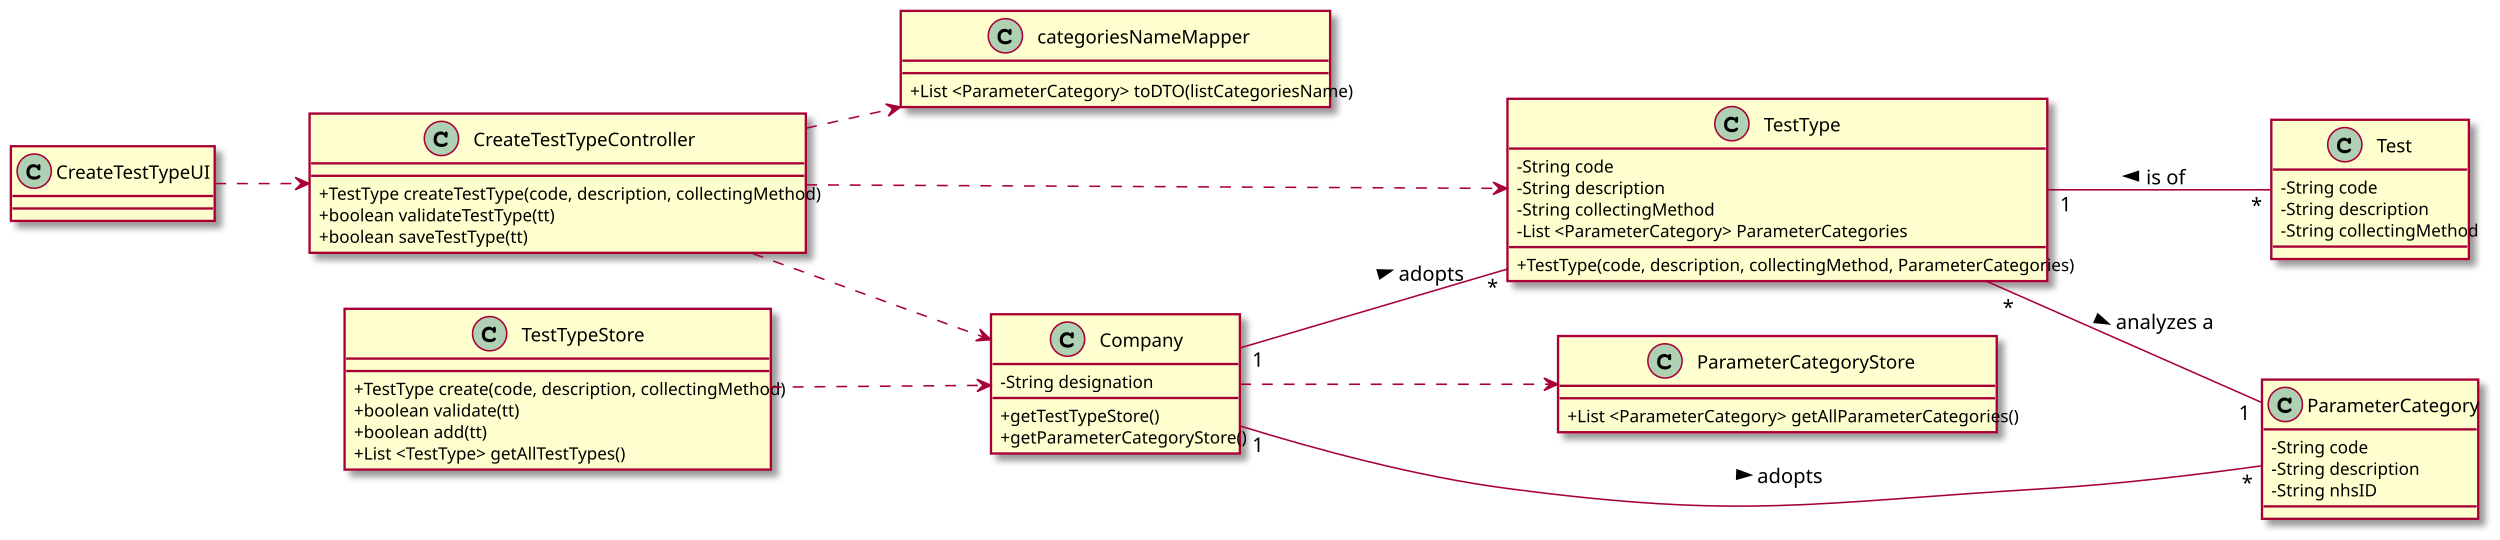
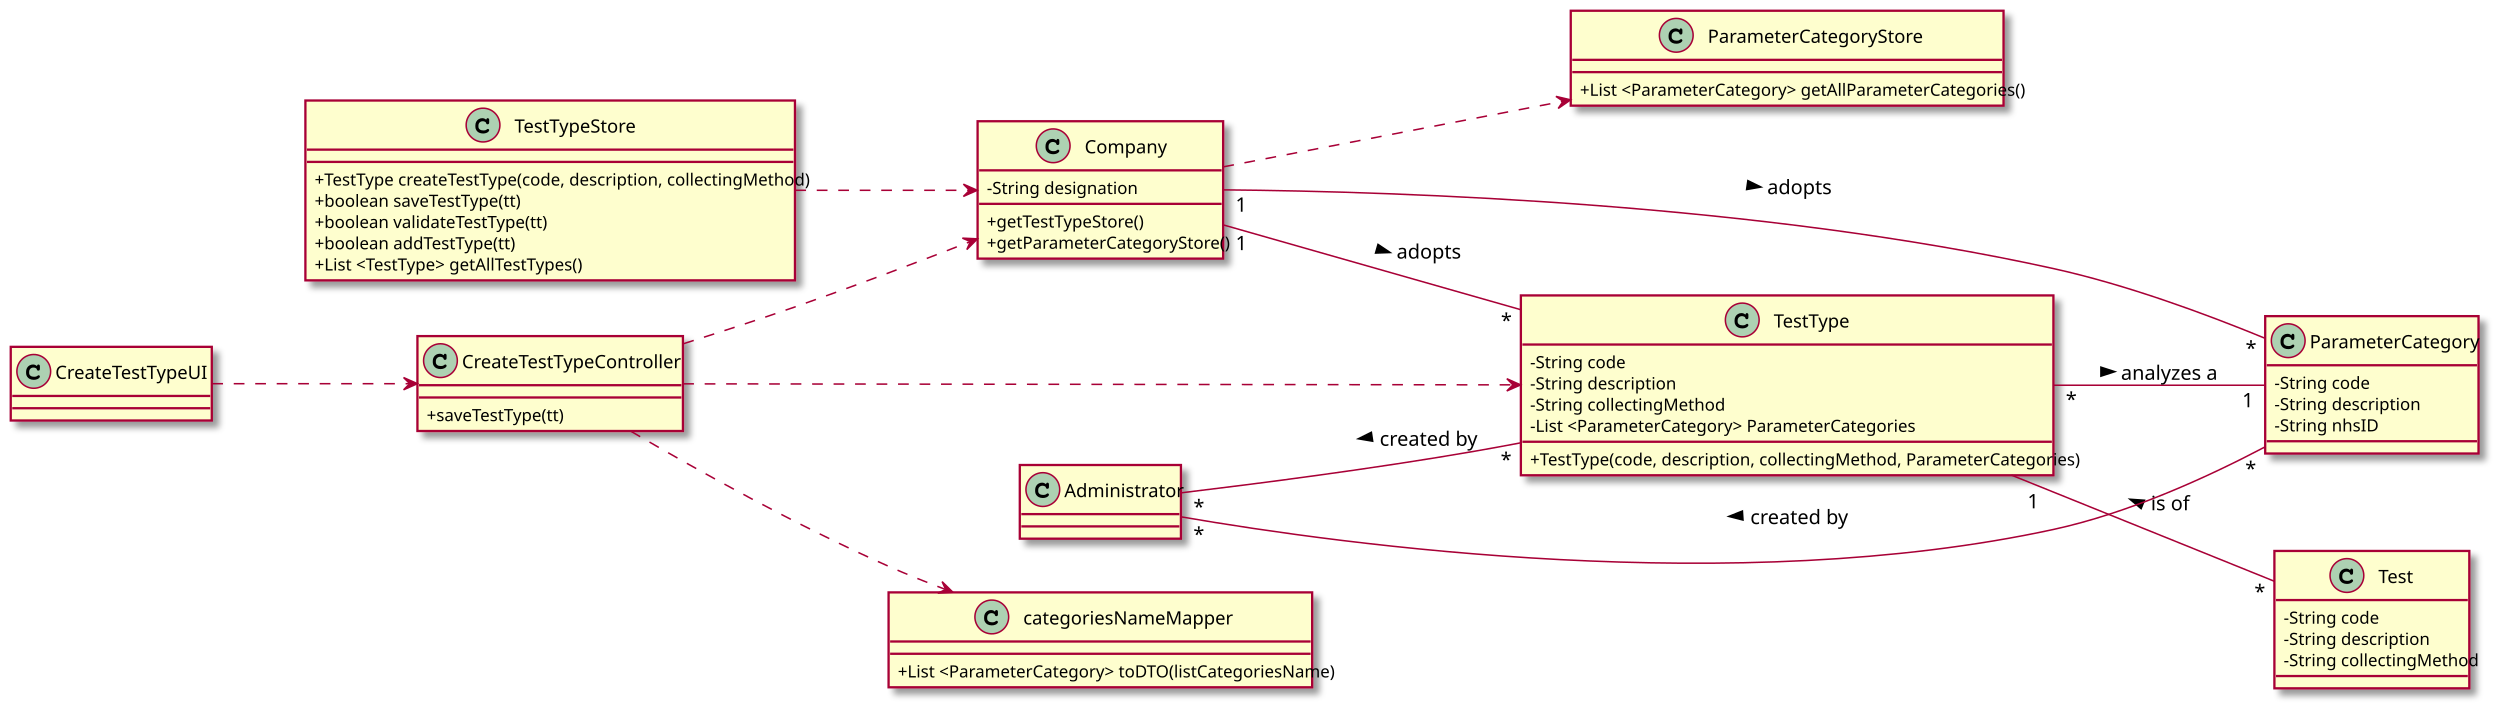
- <svg xmlns="http://www.w3.org/2000/svg" contentScriptType="application/ecmascript" contentStyleType="text/css" height="347px" preserveAspectRatio="none" style="width:1607px;height:347px;" version="1.1" viewBox="0 0 1607 347" width="1607px" zoomAndPan="magnify">
+ <svg xmlns="http://www.w3.org/2000/svg" contentScriptType="application/ecmascript" contentStyleType="text/css" height="462px" preserveAspectRatio="none" style="width:1629px;height:462px;" version="1.1" viewBox="0 0 1629 462" width="1629px" zoomAndPan="magnify">
  <defs>
-     <filter height="300%" id="f1pdjdt7vc4zck" width="300%" x="-1" y="-1">
+     <filter height="300%" id="f1ez7llknd7xa2" width="300%" x="-1" y="-1">
      <feGaussianBlur result="blurOut" stdDeviation="2.0" />
      <feColorMatrix in="blurOut" result="blurOut2" type="matrix" values="0 0 0 0 0 0 0 0 0 0 0 0 0 0 0 0 0 0 .4 0" />
      <feOffset dx="4.0" dy="4.0" in="blurOut2" result="blurOut3" />
      <feBlend in="SourceGraphic" in2="blurOut3" mode="normal" />
    </filter>
  </defs>
  <g>
-     <rect codeLine="4" fill="#FEFECE" filter="url(#f1pdjdt7vc4zck)" height="89.508" id="C" style="stroke:#A80036;stroke-width:1.5;" width="160" x="637" y="202" />
-     <ellipse cx="686.25" cy="218" fill="#ADD1B2" rx="11" ry="11" style="stroke:#A80036;stroke-width:1.0;" />
-     <path d="M688.25,214.5 Q688.453,214 688.688,213.75 Q688.922,213.5 689.188,213.5 Q689.656,213.5 689.953,213.781 Q690.25,214.062 690.25,214.719 L690.25,216.281 Q690.25,216.938 689.969,217.219 Q689.688,217.5 689.25,217.5 Q688.859,217.5 688.609,217.328 Q688.359,217.156 688.25,216.703 Q688.203,216.391 688.031,216.219 Q687.719,215.891 687.156,215.703 Q686.594,215.5 686.031,215.5 Q685.328,215.5 684.734,215.781 Q684.156,216.062 683.703,216.688 Q683.25,217.312 683.25,218.172 L683.25,219.094 Q683.25,220.125 684.094,220.812 Q684.938,221.5 686.438,221.5 Q687.328,221.5 687.953,221.297 Q688.312,221.188 688.719,220.828 Q688.984,220.625 689.125,220.562 Q689.266,220.5 689.438,220.5 Q689.766,220.5 690,220.766 Q690.25,221.016 690.25,221.375 Q690.25,221.719 689.906,222.125 Q689.406,222.719 688.609,223.047 Q687.562,223.5 686.281,223.5 Q684.781,223.5 683.578,222.906 Q682.609,222.438 681.922,221.422 Q681.25,220.406 681.25,219.203 L681.25,218.109 Q681.25,216.859 681.844,215.766 Q682.453,214.672 683.5,214.094 Q684.562,213.5 685.75,213.5 Q686.469,213.5 687.094,213.75 Q687.719,214 688.25,214.5 Z " fill="#000000" />
-     <text fill="#000000" font-family="sans-serif" font-size="12" lengthAdjust="spacing" textLength="53" x="706.75" y="222.91">Company</text>
-     <line style="stroke:#A80036;stroke-width:1.5;" x1="638" x2="796" y1="234" y2="234" />
-     <text fill="#000000" font-family="sans-serif" font-size="11" lengthAdjust="spacing" textLength="90" x="643" y="249.419">-String designation</text>
-     <line style="stroke:#A80036;stroke-width:1.5;" x1="638" x2="796" y1="255.836" y2="255.836" />
-     <text fill="#000000" font-family="sans-serif" font-size="11" lengthAdjust="spacing" textLength="100" x="643" y="271.255">+getTestTypeStore()</text>
-     <text fill="#000000" font-family="sans-serif" font-size="11" lengthAdjust="spacing" textLength="148" x="643" y="285.091">+getParameterCategoryStore()</text>
-     <rect codeLine="10" fill="#FEFECE" filter="url(#f1pdjdt7vc4zck)" height="61.836" id="cNM" style="stroke:#A80036;stroke-width:1.5;" width="276" x="579" y="7" />
-     <ellipse cx="646.25" cy="23" fill="#ADD1B2" rx="11" ry="11" style="stroke:#A80036;stroke-width:1.0;" />
-     <path d="M648.25,19.5 Q648.453,19 648.688,18.75 Q648.922,18.5 649.188,18.5 Q649.656,18.5 649.953,18.781 Q650.25,19.062 650.25,19.719 L650.25,21.281 Q650.25,21.938 649.969,22.219 Q649.688,22.5 649.25,22.5 Q648.859,22.5 648.609,22.328 Q648.359,22.156 648.25,21.703 Q648.203,21.391 648.031,21.219 Q647.719,20.891 647.156,20.703 Q646.594,20.5 646.031,20.5 Q645.328,20.5 644.734,20.781 Q644.156,21.062 643.703,21.688 Q643.25,22.312 643.25,23.172 L643.25,24.094 Q643.25,25.125 644.094,25.812 Q644.938,26.5 646.438,26.5 Q647.328,26.5 647.953,26.297 Q648.312,26.188 648.719,25.828 Q648.984,25.625 649.125,25.562 Q649.266,25.5 649.438,25.5 Q649.766,25.5 650,25.766 Q650.25,26.016 650.25,26.375 Q650.25,26.719 649.906,27.125 Q649.406,27.719 648.609,28.047 Q647.562,28.5 646.281,28.5 Q644.781,28.5 643.578,27.906 Q642.609,27.438 641.922,26.422 Q641.25,25.406 641.25,24.203 L641.25,23.109 Q641.25,21.859 641.844,20.766 Q642.453,19.672 643.5,19.094 Q644.562,18.5 645.75,18.5 Q646.469,18.5 647.094,18.75 Q647.719,19 648.25,19.5 Z " fill="#000000" />
-     <text fill="#000000" font-family="sans-serif" font-size="12" lengthAdjust="spacing" textLength="133" x="666.75" y="27.91">categoriesNameMapper</text>
-     <line style="stroke:#A80036;stroke-width:1.5;" x1="580" x2="854" y1="39" y2="39" />
-     <line style="stroke:#A80036;stroke-width:1.5;" x1="580" x2="854" y1="47" y2="47" />
-     <text fill="#000000" font-family="sans-serif" font-size="11" lengthAdjust="spacing" textLength="264" x="585" y="62.419">+List &lt;ParameterCategory&gt; toDTO(listCategoriesName)</text>
-     <rect codeLine="14" fill="#FEFECE" filter="url(#f1pdjdt7vc4zck)" height="103.344" id="TTS" style="stroke:#A80036;stroke-width:1.5;" width="274" x="221.5" y="198.5" />
-     <ellipse cx="314.75" cy="214.5" fill="#ADD1B2" rx="11" ry="11" style="stroke:#A80036;stroke-width:1.0;" />
-     <path d="M316.75,211 Q316.953,210.5 317.188,210.25 Q317.422,210 317.688,210 Q318.156,210 318.453,210.281 Q318.75,210.562 318.75,211.219 L318.75,212.781 Q318.75,213.438 318.469,213.719 Q318.188,214 317.75,214 Q317.359,214 317.109,213.828 Q316.859,213.656 316.75,213.203 Q316.703,212.891 316.531,212.719 Q316.219,212.391 315.656,212.203 Q315.094,212 314.531,212 Q313.828,212 313.234,212.281 Q312.656,212.562 312.203,213.188 Q311.75,213.812 311.75,214.672 L311.75,215.594 Q311.75,216.625 312.594,217.312 Q313.438,218 314.938,218 Q315.828,218 316.453,217.797 Q316.812,217.688 317.219,217.328 Q317.484,217.125 317.625,217.062 Q317.766,217 317.938,217 Q318.266,217 318.5,217.266 Q318.75,217.516 318.75,217.875 Q318.75,218.219 318.406,218.625 Q317.906,219.219 317.109,219.547 Q316.062,220 314.781,220 Q313.281,220 312.078,219.406 Q311.109,218.938 310.422,217.922 Q309.75,216.906 309.75,215.703 L309.75,214.609 Q309.75,213.359 310.344,212.266 Q310.953,211.172 312,210.594 Q313.062,210 314.25,210 Q314.969,210 315.594,210.25 Q316.219,210.5 316.75,211 Z " fill="#000000" />
-     <text fill="#000000" font-family="sans-serif" font-size="12" lengthAdjust="spacing" textLength="79" x="335.25" y="219.41">TestTypeStore</text>
-     <line style="stroke:#A80036;stroke-width:1.5;" x1="222.5" x2="494.5" y1="230.5" y2="230.5" />
-     <line style="stroke:#A80036;stroke-width:1.5;" x1="222.5" x2="494.5" y1="238.5" y2="238.5" />
-     <text fill="#000000" font-family="sans-serif" font-size="11" lengthAdjust="spacing" textLength="262" x="227.5" y="253.919">+TestType create(code, description, collectingMethod)</text>
-     <text fill="#000000" font-family="sans-serif" font-size="11" lengthAdjust="spacing" textLength="98" x="227.5" y="267.755">+boolean validate(tt)</text>
-     <text fill="#000000" font-family="sans-serif" font-size="11" lengthAdjust="spacing" textLength="79" x="227.5" y="281.591">+boolean add(tt)</text>
-     <text fill="#000000" font-family="sans-serif" font-size="11" lengthAdjust="spacing" textLength="172" x="227.5" y="295.427">+List &lt;TestType&gt; getAllTestTypes()</text>
-     <rect codeLine="21" fill="#FEFECE" filter="url(#f1pdjdt7vc4zck)" height="61.836" id="PCS" style="stroke:#A80036;stroke-width:1.5;" width="282" x="1001.5" y="216" />
-     <ellipse cx="1070.25" cy="232" fill="#ADD1B2" rx="11" ry="11" style="stroke:#A80036;stroke-width:1.0;" />
-     <path d="M1072.25,228.5 Q1072.453,228 1072.688,227.75 Q1072.922,227.5 1073.188,227.5 Q1073.656,227.5 1073.953,227.781 Q1074.25,228.062 1074.25,228.719 L1074.25,230.281 Q1074.25,230.938 1073.969,231.219 Q1073.688,231.5 1073.25,231.5 Q1072.859,231.5 1072.609,231.328 Q1072.359,231.156 1072.25,230.703 Q1072.203,230.391 1072.031,230.219 Q1071.719,229.891 1071.156,229.703 Q1070.594,229.5 1070.031,229.5 Q1069.328,229.5 1068.734,229.781 Q1068.156,230.062 1067.703,230.688 Q1067.25,231.312 1067.25,232.172 L1067.25,233.094 Q1067.25,234.125 1068.094,234.812 Q1068.938,235.5 1070.438,235.5 Q1071.328,235.5 1071.953,235.297 Q1072.312,235.188 1072.719,234.828 Q1072.984,234.625 1073.125,234.562 Q1073.266,234.5 1073.438,234.5 Q1073.766,234.5 1074,234.766 Q1074.25,235.016 1074.25,235.375 Q1074.25,235.719 1073.906,236.125 Q1073.406,236.719 1072.609,237.047 Q1071.562,237.5 1070.281,237.5 Q1068.781,237.5 1067.578,236.906 Q1066.609,236.438 1065.922,235.422 Q1065.25,234.406 1065.25,233.203 L1065.25,232.109 Q1065.25,230.859 1065.844,229.766 Q1066.453,228.672 1067.5,228.094 Q1068.562,227.5 1069.75,227.5 Q1070.469,227.5 1071.094,227.75 Q1071.719,228 1072.25,228.5 Z " fill="#000000" />
-     <text fill="#000000" font-family="sans-serif" font-size="12" lengthAdjust="spacing" textLength="136" x="1090.75" y="236.91">ParameterCategoryStore</text>
-     <line style="stroke:#A80036;stroke-width:1.5;" x1="1002.5" x2="1282.5" y1="248" y2="248" />
-     <line style="stroke:#A80036;stroke-width:1.5;" x1="1002.5" x2="1282.5" y1="256" y2="256" />
-     <text fill="#000000" font-family="sans-serif" font-size="11" lengthAdjust="spacing" textLength="270" x="1007.5" y="271.419">+List &lt;ParameterCategory&gt; getAllParameterCategories()</text>
-     <rect codeLine="52" fill="#FEFECE" filter="url(#f1pdjdt7vc4zck)" height="117.18" id="TT" style="stroke:#A80036;stroke-width:1.5;" width="347" x="969" y="63.5" />
-     <ellipse cx="1113.25" cy="79.5" fill="#ADD1B2" rx="11" ry="11" style="stroke:#A80036;stroke-width:1.0;" />
-     <path d="M1115.25,76 Q1115.453,75.5 1115.688,75.25 Q1115.922,75 1116.188,75 Q1116.656,75 1116.953,75.281 Q1117.25,75.562 1117.25,76.219 L1117.25,77.781 Q1117.25,78.438 1116.969,78.719 Q1116.688,79 1116.25,79 Q1115.859,79 1115.609,78.828 Q1115.359,78.656 1115.25,78.203 Q1115.203,77.891 1115.031,77.719 Q1114.719,77.391 1114.156,77.203 Q1113.594,77 1113.031,77 Q1112.328,77 1111.734,77.281 Q1111.156,77.562 1110.703,78.188 Q1110.25,78.812 1110.25,79.672 L1110.25,80.594 Q1110.25,81.625 1111.094,82.312 Q1111.938,83 1113.438,83 Q1114.328,83 1114.953,82.797 Q1115.312,82.688 1115.719,82.328 Q1115.984,82.125 1116.125,82.062 Q1116.266,82 1116.438,82 Q1116.766,82 1117,82.266 Q1117.25,82.516 1117.25,82.875 Q1117.25,83.219 1116.906,83.625 Q1116.406,84.219 1115.609,84.547 Q1114.562,85 1113.281,85 Q1111.781,85 1110.578,84.406 Q1109.609,83.938 1108.922,82.922 Q1108.25,81.906 1108.25,80.703 L1108.25,79.609 Q1108.25,78.359 1108.844,77.266 Q1109.453,76.172 1110.5,75.594 Q1111.562,75 1112.75,75 Q1113.469,75 1114.094,75.25 Q1114.719,75.5 1115.25,76 Z " fill="#000000" />
-     <text fill="#000000" font-family="sans-serif" font-size="12" lengthAdjust="spacing" textLength="50" x="1133.75" y="84.41">TestType</text>
-     <line style="stroke:#A80036;stroke-width:1.5;" x1="970" x2="1315" y1="95.5" y2="95.5" />
-     <text fill="#000000" font-family="sans-serif" font-size="11" lengthAdjust="spacing" textLength="59" x="975" y="110.919">-String code</text>
-     <text fill="#000000" font-family="sans-serif" font-size="11" lengthAdjust="spacing" textLength="88" x="975" y="124.755">-String description</text>
-     <text fill="#000000" font-family="sans-serif" font-size="11" lengthAdjust="spacing" textLength="115" x="975" y="138.591">-String collectingMethod</text>
-     <text fill="#000000" font-family="sans-serif" font-size="11" lengthAdjust="spacing" textLength="233" x="975" y="152.427">-List &lt;ParameterCategory&gt; ParameterCategories</text>
-     <line style="stroke:#A80036;stroke-width:1.5;" x1="970" x2="1315" y1="158.844" y2="158.844" />
-     <text fill="#000000" font-family="sans-serif" font-size="11" lengthAdjust="spacing" textLength="335" x="975" y="174.263">+TestType(code, description, collectingMethod, ParameterCategories)</text>
-     <rect codeLine="33" fill="#FEFECE" filter="url(#f1pdjdt7vc4zck)" height="89.508" id="CTTC" style="stroke:#A80036;stroke-width:1.5;" width="319" x="199" y="73" />
-     <ellipse cx="283.75" cy="89" fill="#ADD1B2" rx="11" ry="11" style="stroke:#A80036;stroke-width:1.0;" />
-     <path d="M285.75,85.5 Q285.953,85 286.188,84.75 Q286.422,84.5 286.688,84.5 Q287.156,84.5 287.453,84.781 Q287.75,85.062 287.75,85.719 L287.75,87.281 Q287.75,87.938 287.469,88.219 Q287.188,88.5 286.75,88.5 Q286.359,88.5 286.109,88.328 Q285.859,88.156 285.75,87.703 Q285.703,87.391 285.531,87.219 Q285.219,86.891 284.656,86.703 Q284.094,86.5 283.531,86.5 Q282.828,86.5 282.234,86.781 Q281.656,87.062 281.203,87.688 Q280.75,88.312 280.75,89.172 L280.75,90.094 Q280.75,91.125 281.594,91.812 Q282.438,92.5 283.938,92.5 Q284.828,92.5 285.453,92.297 Q285.812,92.188 286.219,91.828 Q286.484,91.625 286.625,91.562 Q286.766,91.5 286.938,91.5 Q287.266,91.5 287.5,91.766 Q287.75,92.016 287.75,92.375 Q287.75,92.719 287.406,93.125 Q286.906,93.719 286.109,94.047 Q285.062,94.5 283.781,94.5 Q282.281,94.5 281.078,93.906 Q280.109,93.438 279.422,92.422 Q278.75,91.406 278.75,90.203 L278.75,89.109 Q278.75,87.859 279.344,86.766 Q279.953,85.672 281,85.094 Q282.062,84.5 283.25,84.5 Q283.969,84.5 284.594,84.75 Q285.219,85 285.75,85.5 Z " fill="#000000" />
-     <text fill="#000000" font-family="sans-serif" font-size="12" lengthAdjust="spacing" textLength="141" x="304.25" y="93.91">CreateTestTypeController</text>
-     <line style="stroke:#A80036;stroke-width:1.5;" x1="200" x2="517" y1="105" y2="105" />
-     <line style="stroke:#A80036;stroke-width:1.5;" x1="200" x2="517" y1="113" y2="113" />
-     <text fill="#000000" font-family="sans-serif" font-size="11" lengthAdjust="spacing" textLength="307" x="205" y="128.419">+TestType createTestType(code, description, collectingMethod)</text>
-     <text fill="#000000" font-family="sans-serif" font-size="11" lengthAdjust="spacing" textLength="143" x="205" y="142.255">+boolean validateTestType(tt)</text>
-     <text fill="#000000" font-family="sans-serif" font-size="11" lengthAdjust="spacing" textLength="130" x="205" y="156.091">+boolean saveTestType(tt)</text>
-     <rect codeLine="39" fill="#FEFECE" filter="url(#f1pdjdt7vc4zck)" height="89.508" id="T" style="stroke:#A80036;stroke-width:1.5;" width="127" x="1460" y="77" />
-     <ellipse cx="1507.25" cy="93" fill="#ADD1B2" rx="11" ry="11" style="stroke:#A80036;stroke-width:1.0;" />
-     <path d="M1509.25,89.5 Q1509.453,89 1509.688,88.75 Q1509.922,88.5 1510.188,88.5 Q1510.656,88.5 1510.953,88.781 Q1511.25,89.062 1511.25,89.719 L1511.25,91.281 Q1511.25,91.938 1510.969,92.219 Q1510.688,92.5 1510.25,92.5 Q1509.859,92.5 1509.609,92.328 Q1509.359,92.156 1509.25,91.703 Q1509.203,91.391 1509.031,91.219 Q1508.719,90.891 1508.156,90.703 Q1507.594,90.5 1507.031,90.5 Q1506.328,90.5 1505.734,90.781 Q1505.156,91.062 1504.703,91.688 Q1504.25,92.312 1504.25,93.172 L1504.25,94.094 Q1504.25,95.125 1505.094,95.812 Q1505.938,96.5 1507.438,96.5 Q1508.328,96.5 1508.953,96.297 Q1509.312,96.188 1509.719,95.828 Q1509.984,95.625 1510.125,95.562 Q1510.266,95.5 1510.438,95.5 Q1510.766,95.5 1511,95.766 Q1511.25,96.016 1511.25,96.375 Q1511.25,96.719 1510.906,97.125 Q1510.406,97.719 1509.609,98.047 Q1508.562,98.5 1507.281,98.5 Q1505.781,98.5 1504.578,97.906 Q1503.609,97.438 1502.922,96.422 Q1502.25,95.406 1502.25,94.203 L1502.25,93.109 Q1502.25,91.859 1502.844,90.766 Q1503.453,89.672 1504.5,89.094 Q1505.562,88.5 1506.75,88.5 Q1507.469,88.5 1508.094,88.75 Q1508.719,89 1509.25,89.5 Z " fill="#000000" />
-     <text fill="#000000" font-family="sans-serif" font-size="12" lengthAdjust="spacing" textLength="24" x="1527.75" y="97.91">Test</text>
-     <line style="stroke:#A80036;stroke-width:1.5;" x1="1461" x2="1586" y1="109" y2="109" />
-     <text fill="#000000" font-family="sans-serif" font-size="11" lengthAdjust="spacing" textLength="59" x="1466" y="124.419">-String code</text>
-     <text fill="#000000" font-family="sans-serif" font-size="11" lengthAdjust="spacing" textLength="88" x="1466" y="138.255">-String description</text>
-     <text fill="#000000" font-family="sans-serif" font-size="11" lengthAdjust="spacing" textLength="115" x="1466" y="152.091">-String collectingMethod</text>
-     <line style="stroke:#A80036;stroke-width:1.5;" x1="1461" x2="1586" y1="158.508" y2="158.508" />
-     <rect codeLine="45" fill="#FEFECE" filter="url(#f1pdjdt7vc4zck)" height="89.508" id="PC" style="stroke:#A80036;stroke-width:1.5;" width="139" x="1454" y="244" />
-     <ellipse cx="1469" cy="260" fill="#ADD1B2" rx="11" ry="11" style="stroke:#A80036;stroke-width:1.0;" />
-     <path d="M1471,256.5 Q1471.203,256 1471.438,255.75 Q1471.672,255.5 1471.938,255.5 Q1472.406,255.5 1472.703,255.781 Q1473,256.062 1473,256.719 L1473,258.281 Q1473,258.938 1472.719,259.219 Q1472.438,259.5 1472,259.5 Q1471.609,259.5 1471.359,259.328 Q1471.109,259.156 1471,258.703 Q1470.953,258.391 1470.781,258.219 Q1470.469,257.891 1469.906,257.703 Q1469.344,257.5 1468.781,257.5 Q1468.078,257.5 1467.484,257.781 Q1466.906,258.062 1466.453,258.688 Q1466,259.312 1466,260.172 L1466,261.094 Q1466,262.125 1466.844,262.812 Q1467.688,263.5 1469.188,263.5 Q1470.078,263.5 1470.703,263.297 Q1471.062,263.188 1471.469,262.828 Q1471.734,262.625 1471.875,262.562 Q1472.016,262.5 1472.188,262.5 Q1472.516,262.5 1472.75,262.766 Q1473,263.016 1473,263.375 Q1473,263.719 1472.656,264.125 Q1472.156,264.719 1471.359,265.047 Q1470.312,265.5 1469.031,265.5 Q1467.531,265.5 1466.328,264.906 Q1465.359,264.438 1464.672,263.422 Q1464,262.406 1464,261.203 L1464,260.109 Q1464,258.859 1464.594,257.766 Q1465.203,256.672 1466.25,256.094 Q1467.312,255.5 1468.5,255.5 Q1469.219,255.5 1469.844,255.75 Q1470.469,256 1471,256.5 Z " fill="#000000" />
-     <text fill="#000000" font-family="sans-serif" font-size="12" lengthAdjust="spacing" textLength="107" x="1483" y="264.91">ParameterCategory</text>
-     <line style="stroke:#A80036;stroke-width:1.5;" x1="1455" x2="1592" y1="276" y2="276" />
-     <text fill="#000000" font-family="sans-serif" font-size="11" lengthAdjust="spacing" textLength="59" x="1460" y="291.419">-String code</text>
-     <text fill="#000000" font-family="sans-serif" font-size="11" lengthAdjust="spacing" textLength="88" x="1460" y="305.255">-String description</text>
-     <text fill="#000000" font-family="sans-serif" font-size="11" lengthAdjust="spacing" textLength="62" x="1460" y="319.091">-String nhsID</text>
-     <line style="stroke:#A80036;stroke-width:1.5;" x1="1455" x2="1592" y1="325.508" y2="325.508" />
-     <rect codeLine="51" fill="#FEFECE" filter="url(#f1pdjdt7vc4zck)" height="48" id="CTTUI" style="stroke:#A80036;stroke-width:1.5;" width="131" x="7" y="94" />
-     <ellipse cx="22" cy="110" fill="#ADD1B2" rx="11" ry="11" style="stroke:#A80036;stroke-width:1.0;" />
-     <path d="M24,106.5 Q24.203,106 24.438,105.75 Q24.672,105.5 24.938,105.5 Q25.406,105.5 25.703,105.781 Q26,106.062 26,106.719 L26,108.281 Q26,108.938 25.719,109.219 Q25.438,109.5 25,109.5 Q24.609,109.5 24.359,109.328 Q24.109,109.156 24,108.703 Q23.953,108.391 23.781,108.219 Q23.469,107.891 22.906,107.703 Q22.344,107.5 21.781,107.5 Q21.078,107.5 20.484,107.781 Q19.906,108.062 19.453,108.688 Q19,109.312 19,110.172 L19,111.094 Q19,112.125 19.844,112.812 Q20.688,113.5 22.188,113.5 Q23.078,113.5 23.703,113.297 Q24.062,113.188 24.469,112.828 Q24.734,112.625 24.875,112.562 Q25.016,112.5 25.188,112.5 Q25.516,112.5 25.75,112.766 Q26,113.016 26,113.375 Q26,113.719 25.656,114.125 Q25.156,114.719 24.359,115.047 Q23.312,115.5 22.031,115.5 Q20.531,115.5 19.328,114.906 Q18.359,114.438 17.672,113.422 Q17,112.406 17,111.203 L17,110.109 Q17,108.859 17.594,107.766 Q18.203,106.672 19.25,106.094 Q20.312,105.5 21.5,105.5 Q22.219,105.5 22.844,105.75 Q23.469,106 24,106.5 Z " fill="#000000" />
-     <text fill="#000000" font-family="sans-serif" font-size="12" lengthAdjust="spacing" textLength="99" x="36" y="114.91">CreateTestTypeUI</text>
-     <line style="stroke:#A80036;stroke-width:1.5;" x1="8" x2="137" y1="126" y2="126" />
-     <line style="stroke:#A80036;stroke-width:1.5;" x1="8" x2="137" y1="134" y2="134" />
-     <path codeLine="54" d="M138.3,118 C155.06,118 173.88,118 193.27,118 " fill="none" id="CTTUI-to-CTTC" style="stroke:#A80036;stroke-width:1.0;stroke-dasharray:7.0,7.0;" />
-     <polygon fill="#A80036" points="198.75,118,189.75,114,193.75,118,189.75,122,198.75,118" style="stroke:#A80036;stroke-width:1.0;" />
-     <path codeLine="56" d="M797.16,247 C853.04,247 929.54,247 996.24,247 " fill="none" id="C-to-PCS" style="stroke:#A80036;stroke-width:1.0;stroke-dasharray:7.0,7.0;" />
-     <polygon fill="#A80036" points="1001.43,247,992.43,243,996.43,247,992.43,251,1001.43,247" style="stroke:#A80036;stroke-width:1.0;" />
-     <path codeLine="58" d="M495.55,248.86 C541.29,248.47 590.96,248.05 631.55,247.71 " fill="none" id="TTS-to-C" style="stroke:#A80036;stroke-width:1.0;stroke-dasharray:7.0,7.0;" />
-     <polygon fill="#A80036" points="636.96,247.67,627.926,243.747,631.96,247.713,627.995,251.747,636.96,247.67" style="stroke:#A80036;stroke-width:1.0;" />
-     <path codeLine="60" d="M518.22,118.81 C647.37,119.47 829.54,120.4 963.6,121.09 " fill="none" id="CTTC-to-TT" style="stroke:#A80036;stroke-width:1.0;stroke-dasharray:7.0,7.0;" />
-     <polygon fill="#A80036" points="968.75,121.12,959.773,117.069,963.75,121.091,959.727,125.069,968.75,121.12" style="stroke:#A80036;stroke-width:1.0;" />
-     <path codeLine="61" d="M483.94,163.03 C532.97,180.77 588,200.68 632.16,216.66 " fill="none" id="CTTC-to-C" style="stroke:#A80036;stroke-width:1.0;stroke-dasharray:7.0,7.0;" />
-     <polygon fill="#A80036" points="636.94,218.39,629.856,211.548,632.243,216.677,627.114,219.064,636.94,218.39" style="stroke:#A80036;stroke-width:1.0;" />
-     <path codeLine="62" d="M518.2,82.39 C536.72,78.23 555.51,74.01 573.79,69.91 " fill="none" id="CTTC-to-cNM" style="stroke:#A80036;stroke-width:1.0;stroke-dasharray:7.0,7.0;" />
-     <polygon fill="#A80036" points="578.92,68.76,569.26,66.841,574.043,69.861,571.022,74.644,578.92,68.76" style="stroke:#A80036;stroke-width:1.0;" />
-     <path codeLine="65" d="M1316.09,122 C1367.47,122 1420.53,122 1459.99,122 " fill="none" id="TT-T" style="stroke:#A80036;stroke-width:1.0;" />
-     <polygon fill="#000000" points="1365.5,113.176,1374.545,116.115,1374.545,110.237,1365.5,113.176" style="stroke:#000000;stroke-width:1.0;" />
-     <text fill="#000000" font-family="sans-serif" font-size="13" lengthAdjust="spacing" textLength="24" x="1379.5" y="118.495">is of</text>
-     <text fill="#000000" font-family="sans-serif" font-size="13" lengthAdjust="spacing" textLength="7" x="1324.114" y="135.862">1</text>
-     <text fill="#000000" font-family="sans-serif" font-size="13" lengthAdjust="spacing" textLength="5" x="1446.945" y="136.522">*</text>
-     <path codeLine="66" d="M1276.32,180.53 C1336.28,206.95 1404.58,237.04 1454,258.82 " fill="none" id="TT-PC" style="stroke:#A80036;stroke-width:1.0;" />
-     <polygon fill="#000000" points="1355.575,208.192,1348.483,201.855,1346.113,207.234,1355.575,208.192" style="stroke:#000000;stroke-width:1.0;" />
-     <text fill="#000000" font-family="sans-serif" font-size="13" lengthAdjust="spacing" textLength="63" x="1360" y="211.495">analyzes a</text>
-     <text fill="#000000" font-family="sans-serif" font-size="13" lengthAdjust="spacing" textLength="5" x="1287.325" y="202.144">*</text>
-     <text fill="#000000" font-family="sans-serif" font-size="13" lengthAdjust="spacing" textLength="7" x="1439.016" y="269.935">1</text>
-     <path codeLine="68" d="M797.16,223.64 C845.52,209.36 909.32,190.53 968.85,172.96 " fill="none" id="C-TT" style="stroke:#A80036;stroke-width:1.0;" />
-     <polygon fill="#000000" points="894.795,173.76,885.288,173.502,886.952,179.14,894.795,173.76" style="stroke:#000000;stroke-width:1.0;" />
-     <text fill="#000000" font-family="sans-serif" font-size="13" lengthAdjust="spacing" textLength="39" x="899" y="180.495">adopts</text>
-     <text fill="#000000" font-family="sans-serif" font-size="13" lengthAdjust="spacing" textLength="7" x="804.872" y="235.758">1</text>
-     <text fill="#000000" font-family="sans-serif" font-size="13" lengthAdjust="spacing" textLength="5" x="955.868" y="189.131">*</text>
-     <path codeLine="69" d="M797.19,273.83 C846.07,288.95 910.42,306.32 969,314 C1121.91,334.06 1162.06,323.28 1316,314 C1362.14,311.22 1413.77,304.97 1453.86,299.41 " fill="none" id="C-PC" style="stroke:#A80036;stroke-width:1.0;" />
-     <polygon fill="#000000" points="1125.496,305.37,1116.572,302.082,1116.344,307.955,1125.496,305.37" style="stroke:#000000;stroke-width:1.0;" />
-     <text fill="#000000" font-family="sans-serif" font-size="13" lengthAdjust="spacing" textLength="39" x="1129.5" y="310.495">adopts</text>
-     <text fill="#000000" font-family="sans-serif" font-size="13" lengthAdjust="spacing" textLength="7" x="804.905" y="290.575">1</text>
-     <text fill="#000000" font-family="sans-serif" font-size="13" lengthAdjust="spacing" textLength="5" x="1440.97" y="314.965">*</text>
+     <rect codeLine="4" fill="#FEFECE" filter="url(#f1ez7llknd7xa2)" height="89.508" id="C" style="stroke:#A80036;stroke-width:1.5;" width="160" x="637" y="79" />
+     <ellipse cx="686.25" cy="95" fill="#ADD1B2" rx="11" ry="11" style="stroke:#A80036;stroke-width:1.0;" />
+     <path d="M688.25,91.5 Q688.453,91 688.688,90.75 Q688.922,90.5 689.188,90.5 Q689.656,90.5 689.953,90.781 Q690.25,91.062 690.25,91.719 L690.25,93.281 Q690.25,93.938 689.969,94.219 Q689.688,94.5 689.25,94.5 Q688.859,94.5 688.609,94.328 Q688.359,94.156 688.25,93.703 Q688.203,93.391 688.031,93.219 Q687.719,92.891 687.156,92.703 Q686.594,92.5 686.031,92.5 Q685.328,92.5 684.734,92.781 Q684.156,93.062 683.703,93.688 Q683.25,94.312 683.25,95.172 L683.25,96.094 Q683.25,97.125 684.094,97.812 Q684.938,98.5 686.438,98.5 Q687.328,98.5 687.953,98.297 Q688.312,98.188 688.719,97.828 Q688.984,97.625 689.125,97.562 Q689.266,97.5 689.438,97.5 Q689.766,97.5 690,97.766 Q690.25,98.016 690.25,98.375 Q690.25,98.719 689.906,99.125 Q689.406,99.719 688.609,100.047 Q687.562,100.5 686.281,100.5 Q684.781,100.5 683.578,99.906 Q682.609,99.438 681.922,98.422 Q681.25,97.406 681.25,96.203 L681.25,95.109 Q681.25,93.859 681.844,92.766 Q682.453,91.672 683.5,91.094 Q684.562,90.5 685.75,90.5 Q686.469,90.5 687.094,90.75 Q687.719,91 688.25,91.5 Z " fill="#000000" />
+     <text fill="#000000" font-family="sans-serif" font-size="12" lengthAdjust="spacing" textLength="53" x="706.75" y="99.91">Company</text>
+     <line style="stroke:#A80036;stroke-width:1.5;" x1="638" x2="796" y1="111" y2="111" />
+     <text fill="#000000" font-family="sans-serif" font-size="11" lengthAdjust="spacing" textLength="90" x="643" y="126.419">-String designation</text>
+     <line style="stroke:#A80036;stroke-width:1.5;" x1="638" x2="796" y1="132.836" y2="132.836" />
+     <text fill="#000000" font-family="sans-serif" font-size="11" lengthAdjust="spacing" textLength="100" x="643" y="148.255">+getTestTypeStore()</text>
+     <text fill="#000000" font-family="sans-serif" font-size="11" lengthAdjust="spacing" textLength="148" x="643" y="162.091">+getParameterCategoryStore()</text>
+     <rect codeLine="10" fill="#FEFECE" filter="url(#f1ez7llknd7xa2)" height="61.836" id="cNM" style="stroke:#A80036;stroke-width:1.5;" width="276" x="579" y="386" />
+     <ellipse cx="646.25" cy="402" fill="#ADD1B2" rx="11" ry="11" style="stroke:#A80036;stroke-width:1.0;" />
+     <path d="M648.25,398.5 Q648.453,398 648.688,397.75 Q648.922,397.5 649.188,397.5 Q649.656,397.5 649.953,397.781 Q650.25,398.062 650.25,398.719 L650.25,400.281 Q650.25,400.938 649.969,401.219 Q649.688,401.5 649.25,401.5 Q648.859,401.5 648.609,401.328 Q648.359,401.156 648.25,400.703 Q648.203,400.391 648.031,400.219 Q647.719,399.891 647.156,399.703 Q646.594,399.5 646.031,399.5 Q645.328,399.5 644.734,399.781 Q644.156,400.062 643.703,400.688 Q643.25,401.312 643.25,402.172 L643.25,403.094 Q643.25,404.125 644.094,404.812 Q644.938,405.5 646.438,405.5 Q647.328,405.5 647.953,405.297 Q648.312,405.188 648.719,404.828 Q648.984,404.625 649.125,404.562 Q649.266,404.5 649.438,404.5 Q649.766,404.5 650,404.766 Q650.25,405.016 650.25,405.375 Q650.25,405.719 649.906,406.125 Q649.406,406.719 648.609,407.047 Q647.562,407.5 646.281,407.5 Q644.781,407.5 643.578,406.906 Q642.609,406.438 641.922,405.422 Q641.25,404.406 641.25,403.203 L641.25,402.109 Q641.25,400.859 641.844,399.766 Q642.453,398.672 643.5,398.094 Q644.562,397.5 645.75,397.5 Q646.469,397.5 647.094,397.75 Q647.719,398 648.25,398.5 Z " fill="#000000" />
+     <text fill="#000000" font-family="sans-serif" font-size="12" lengthAdjust="spacing" textLength="133" x="666.75" y="406.91">categoriesNameMapper</text>
+     <line style="stroke:#A80036;stroke-width:1.5;" x1="580" x2="854" y1="418" y2="418" />
+     <line style="stroke:#A80036;stroke-width:1.5;" x1="580" x2="854" y1="426" y2="426" />
+     <text fill="#000000" font-family="sans-serif" font-size="11" lengthAdjust="spacing" textLength="264" x="585" y="441.419">+List &lt;ParameterCategory&gt; toDTO(listCategoriesName)</text>
+     <rect codeLine="14" fill="#FEFECE" filter="url(#f1ez7llknd7xa2)" height="117.18" id="TTS" style="stroke:#A80036;stroke-width:1.5;" width="319" x="199" y="65.5" />
+     <ellipse cx="314.75" cy="81.5" fill="#ADD1B2" rx="11" ry="11" style="stroke:#A80036;stroke-width:1.0;" />
+     <path d="M316.75,78 Q316.953,77.5 317.188,77.25 Q317.422,77 317.688,77 Q318.156,77 318.453,77.281 Q318.75,77.562 318.75,78.219 L318.75,79.781 Q318.75,80.438 318.469,80.719 Q318.188,81 317.75,81 Q317.359,81 317.109,80.828 Q316.859,80.656 316.75,80.203 Q316.703,79.891 316.531,79.719 Q316.219,79.391 315.656,79.203 Q315.094,79 314.531,79 Q313.828,79 313.234,79.281 Q312.656,79.562 312.203,80.188 Q311.75,80.812 311.75,81.672 L311.75,82.594 Q311.75,83.625 312.594,84.312 Q313.438,85 314.938,85 Q315.828,85 316.453,84.797 Q316.812,84.688 317.219,84.328 Q317.484,84.125 317.625,84.062 Q317.766,84 317.938,84 Q318.266,84 318.5,84.266 Q318.75,84.516 318.75,84.875 Q318.75,85.219 318.406,85.625 Q317.906,86.219 317.109,86.547 Q316.062,87 314.781,87 Q313.281,87 312.078,86.406 Q311.109,85.938 310.422,84.922 Q309.75,83.906 309.75,82.703 L309.75,81.609 Q309.75,80.359 310.344,79.266 Q310.953,78.172 312,77.594 Q313.062,77 314.25,77 Q314.969,77 315.594,77.25 Q316.219,77.5 316.75,78 Z " fill="#000000" />
+     <text fill="#000000" font-family="sans-serif" font-size="12" lengthAdjust="spacing" textLength="79" x="335.25" y="86.41">TestTypeStore</text>
+     <line style="stroke:#A80036;stroke-width:1.5;" x1="200" x2="517" y1="97.5" y2="97.5" />
+     <line style="stroke:#A80036;stroke-width:1.5;" x1="200" x2="517" y1="105.5" y2="105.5" />
+     <text fill="#000000" font-family="sans-serif" font-size="11" lengthAdjust="spacing" textLength="307" x="205" y="120.919">+TestType createTestType(code, description, collectingMethod)</text>
+     <text fill="#000000" font-family="sans-serif" font-size="11" lengthAdjust="spacing" textLength="130" x="205" y="134.755">+boolean saveTestType(tt)</text>
+     <text fill="#000000" font-family="sans-serif" font-size="11" lengthAdjust="spacing" textLength="143" x="205" y="148.591">+boolean validateTestType(tt)</text>
+     <text fill="#000000" font-family="sans-serif" font-size="11" lengthAdjust="spacing" textLength="124" x="205" y="162.427">+boolean addTestType(tt)</text>
+     <text fill="#000000" font-family="sans-serif" font-size="11" lengthAdjust="spacing" textLength="172" x="205" y="176.263">+List &lt;TestType&gt; getAllTestTypes()</text>
+     <rect codeLine="22" fill="#FEFECE" filter="url(#f1ez7llknd7xa2)" height="61.836" id="PCS" style="stroke:#A80036;stroke-width:1.5;" width="282" x="1023.5" y="7" />
+     <ellipse cx="1092.25" cy="23" fill="#ADD1B2" rx="11" ry="11" style="stroke:#A80036;stroke-width:1.0;" />
+     <path d="M1094.25,19.5 Q1094.453,19 1094.688,18.75 Q1094.922,18.5 1095.188,18.5 Q1095.656,18.5 1095.953,18.781 Q1096.25,19.062 1096.25,19.719 L1096.25,21.281 Q1096.25,21.938 1095.969,22.219 Q1095.688,22.5 1095.25,22.5 Q1094.859,22.5 1094.609,22.328 Q1094.359,22.156 1094.25,21.703 Q1094.203,21.391 1094.031,21.219 Q1093.719,20.891 1093.156,20.703 Q1092.594,20.5 1092.031,20.5 Q1091.328,20.5 1090.734,20.781 Q1090.156,21.062 1089.703,21.688 Q1089.25,22.312 1089.25,23.172 L1089.25,24.094 Q1089.25,25.125 1090.094,25.812 Q1090.938,26.5 1092.438,26.5 Q1093.328,26.5 1093.953,26.297 Q1094.312,26.188 1094.719,25.828 Q1094.984,25.625 1095.125,25.562 Q1095.266,25.5 1095.438,25.5 Q1095.766,25.5 1096,25.766 Q1096.25,26.016 1096.25,26.375 Q1096.25,26.719 1095.906,27.125 Q1095.406,27.719 1094.609,28.047 Q1093.562,28.5 1092.281,28.5 Q1090.781,28.5 1089.578,27.906 Q1088.609,27.438 1087.922,26.422 Q1087.25,25.406 1087.25,24.203 L1087.25,23.109 Q1087.25,21.859 1087.844,20.766 Q1088.453,19.672 1089.5,19.094 Q1090.562,18.5 1091.75,18.5 Q1092.469,18.5 1093.094,18.75 Q1093.719,19 1094.25,19.5 Z " fill="#000000" />
+     <text fill="#000000" font-family="sans-serif" font-size="12" lengthAdjust="spacing" textLength="136" x="1112.75" y="27.91">ParameterCategoryStore</text>
+     <line style="stroke:#A80036;stroke-width:1.5;" x1="1024.5" x2="1304.5" y1="39" y2="39" />
+     <line style="stroke:#A80036;stroke-width:1.5;" x1="1024.5" x2="1304.5" y1="47" y2="47" />
+     <text fill="#000000" font-family="sans-serif" font-size="11" lengthAdjust="spacing" textLength="270" x="1029.5" y="62.419">+List &lt;ParameterCategory&gt; getAllParameterCategories()</text>
+     <rect codeLine="51" fill="#FEFECE" filter="url(#f1ez7llknd7xa2)" height="117.18" id="TT" style="stroke:#A80036;stroke-width:1.5;" width="347" x="991" y="192.5" />
+     <ellipse cx="1135.25" cy="208.5" fill="#ADD1B2" rx="11" ry="11" style="stroke:#A80036;stroke-width:1.0;" />
+     <path d="M1137.25,205 Q1137.453,204.5 1137.688,204.25 Q1137.922,204 1138.188,204 Q1138.656,204 1138.953,204.281 Q1139.25,204.562 1139.25,205.219 L1139.25,206.781 Q1139.25,207.438 1138.969,207.719 Q1138.688,208 1138.25,208 Q1137.859,208 1137.609,207.828 Q1137.359,207.656 1137.25,207.203 Q1137.203,206.891 1137.031,206.719 Q1136.719,206.391 1136.156,206.203 Q1135.594,206 1135.031,206 Q1134.328,206 1133.734,206.281 Q1133.156,206.562 1132.703,207.188 Q1132.25,207.812 1132.25,208.672 L1132.25,209.594 Q1132.25,210.625 1133.094,211.312 Q1133.938,212 1135.438,212 Q1136.328,212 1136.953,211.797 Q1137.312,211.688 1137.719,211.328 Q1137.984,211.125 1138.125,211.062 Q1138.266,211 1138.438,211 Q1138.766,211 1139,211.266 Q1139.25,211.516 1139.25,211.875 Q1139.25,212.219 1138.906,212.625 Q1138.406,213.219 1137.609,213.547 Q1136.562,214 1135.281,214 Q1133.781,214 1132.578,213.406 Q1131.609,212.938 1130.922,211.922 Q1130.25,210.906 1130.25,209.703 L1130.25,208.609 Q1130.25,207.359 1130.844,206.266 Q1131.453,205.172 1132.5,204.594 Q1133.562,204 1134.75,204 Q1135.469,204 1136.094,204.25 Q1136.719,204.5 1137.25,205 Z " fill="#000000" />
+     <text fill="#000000" font-family="sans-serif" font-size="12" lengthAdjust="spacing" textLength="50" x="1155.75" y="213.41">TestType</text>
+     <line style="stroke:#A80036;stroke-width:1.5;" x1="992" x2="1337" y1="224.5" y2="224.5" />
+     <text fill="#000000" font-family="sans-serif" font-size="11" lengthAdjust="spacing" textLength="59" x="997" y="239.919">-String code</text>
+     <text fill="#000000" font-family="sans-serif" font-size="11" lengthAdjust="spacing" textLength="88" x="997" y="253.755">-String description</text>
+     <text fill="#000000" font-family="sans-serif" font-size="11" lengthAdjust="spacing" textLength="115" x="997" y="267.591">-String collectingMethod</text>
+     <text fill="#000000" font-family="sans-serif" font-size="11" lengthAdjust="spacing" textLength="233" x="997" y="281.427">-List &lt;ParameterCategory&gt; ParameterCategories</text>
+     <line style="stroke:#A80036;stroke-width:1.5;" x1="992" x2="1337" y1="287.844" y2="287.844" />
+     <text fill="#000000" font-family="sans-serif" font-size="11" lengthAdjust="spacing" textLength="335" x="997" y="303.263">+TestType(code, description, collectingMethod, ParameterCategories)</text>
+     <rect codeLine="52" fill="#FEFECE" filter="url(#f1ez7llknd7xa2)" height="61.836" id="CTTC" style="stroke:#A80036;stroke-width:1.5;" width="173" x="272" y="219" />
+     <ellipse cx="287" cy="235" fill="#ADD1B2" rx="11" ry="11" style="stroke:#A80036;stroke-width:1.0;" />
+     <path d="M289,231.5 Q289.203,231 289.438,230.75 Q289.672,230.5 289.938,230.5 Q290.406,230.5 290.703,230.781 Q291,231.062 291,231.719 L291,233.281 Q291,233.938 290.719,234.219 Q290.438,234.5 290,234.5 Q289.609,234.5 289.359,234.328 Q289.109,234.156 289,233.703 Q288.953,233.391 288.781,233.219 Q288.469,232.891 287.906,232.703 Q287.344,232.5 286.781,232.5 Q286.078,232.5 285.484,232.781 Q284.906,233.062 284.453,233.688 Q284,234.312 284,235.172 L284,236.094 Q284,237.125 284.844,237.812 Q285.688,238.5 287.188,238.5 Q288.078,238.5 288.703,238.297 Q289.062,238.188 289.469,237.828 Q289.734,237.625 289.875,237.562 Q290.016,237.5 290.188,237.5 Q290.516,237.5 290.75,237.766 Q291,238.016 291,238.375 Q291,238.719 290.656,239.125 Q290.156,239.719 289.359,240.047 Q288.312,240.5 287.031,240.5 Q285.531,240.5 284.328,239.906 Q283.359,239.438 282.672,238.422 Q282,237.406 282,236.203 L282,235.109 Q282,233.859 282.594,232.766 Q283.203,231.672 284.25,231.094 Q285.312,230.5 286.5,230.5 Q287.219,230.5 287.844,230.75 Q288.469,231 289,231.5 Z " fill="#000000" />
+     <text fill="#000000" font-family="sans-serif" font-size="12" lengthAdjust="spacing" textLength="141" x="301" y="239.91">CreateTestTypeController</text>
+     <line style="stroke:#A80036;stroke-width:1.5;" x1="273" x2="444" y1="251" y2="251" />
+     <line style="stroke:#A80036;stroke-width:1.5;" x1="273" x2="444" y1="259" y2="259" />
+     <text fill="#000000" font-family="sans-serif" font-size="11" lengthAdjust="spacing" textLength="89" x="278" y="274.419">+saveTestType(tt)</text>
+     <rect codeLine="38" fill="#FEFECE" filter="url(#f1ez7llknd7xa2)" height="89.508" id="T" style="stroke:#A80036;stroke-width:1.5;" width="127" x="1482" y="359" />
+     <ellipse cx="1529.25" cy="375" fill="#ADD1B2" rx="11" ry="11" style="stroke:#A80036;stroke-width:1.0;" />
+     <path d="M1531.25,371.5 Q1531.453,371 1531.688,370.75 Q1531.922,370.5 1532.188,370.5 Q1532.656,370.5 1532.953,370.781 Q1533.25,371.062 1533.25,371.719 L1533.25,373.281 Q1533.25,373.938 1532.969,374.219 Q1532.688,374.5 1532.25,374.5 Q1531.859,374.5 1531.609,374.328 Q1531.359,374.156 1531.25,373.703 Q1531.203,373.391 1531.031,373.219 Q1530.719,372.891 1530.156,372.703 Q1529.594,372.5 1529.031,372.5 Q1528.328,372.5 1527.734,372.781 Q1527.156,373.062 1526.703,373.688 Q1526.25,374.312 1526.25,375.172 L1526.25,376.094 Q1526.25,377.125 1527.094,377.812 Q1527.938,378.5 1529.438,378.5 Q1530.328,378.5 1530.953,378.297 Q1531.312,378.188 1531.719,377.828 Q1531.984,377.625 1532.125,377.562 Q1532.266,377.5 1532.438,377.5 Q1532.766,377.5 1533,377.766 Q1533.25,378.016 1533.25,378.375 Q1533.25,378.719 1532.906,379.125 Q1532.406,379.719 1531.609,380.047 Q1530.562,380.5 1529.281,380.5 Q1527.781,380.5 1526.578,379.906 Q1525.609,379.438 1524.922,378.422 Q1524.25,377.406 1524.25,376.203 L1524.25,375.109 Q1524.25,373.859 1524.844,372.766 Q1525.453,371.672 1526.5,371.094 Q1527.562,370.5 1528.75,370.5 Q1529.469,370.5 1530.094,370.75 Q1530.719,371 1531.25,371.5 Z " fill="#000000" />
+     <text fill="#000000" font-family="sans-serif" font-size="12" lengthAdjust="spacing" textLength="24" x="1549.75" y="379.91">Test</text>
+     <line style="stroke:#A80036;stroke-width:1.5;" x1="1483" x2="1608" y1="391" y2="391" />
+     <text fill="#000000" font-family="sans-serif" font-size="11" lengthAdjust="spacing" textLength="59" x="1488" y="406.419">-String code</text>
+     <text fill="#000000" font-family="sans-serif" font-size="11" lengthAdjust="spacing" textLength="88" x="1488" y="420.255">-String description</text>
+     <text fill="#000000" font-family="sans-serif" font-size="11" lengthAdjust="spacing" textLength="115" x="1488" y="434.091">-String collectingMethod</text>
+     <line style="stroke:#A80036;stroke-width:1.5;" x1="1483" x2="1608" y1="440.508" y2="440.508" />
+     <rect codeLine="44" fill="#FEFECE" filter="url(#f1ez7llknd7xa2)" height="89.508" id="PC" style="stroke:#A80036;stroke-width:1.5;" width="139" x="1476" y="206" />
+     <ellipse cx="1491" cy="222" fill="#ADD1B2" rx="11" ry="11" style="stroke:#A80036;stroke-width:1.0;" />
+     <path d="M1493,218.5 Q1493.203,218 1493.438,217.75 Q1493.672,217.5 1493.938,217.5 Q1494.406,217.5 1494.703,217.781 Q1495,218.062 1495,218.719 L1495,220.281 Q1495,220.938 1494.719,221.219 Q1494.438,221.5 1494,221.5 Q1493.609,221.5 1493.359,221.328 Q1493.109,221.156 1493,220.703 Q1492.953,220.391 1492.781,220.219 Q1492.469,219.891 1491.906,219.703 Q1491.344,219.5 1490.781,219.5 Q1490.078,219.5 1489.484,219.781 Q1488.906,220.062 1488.453,220.688 Q1488,221.312 1488,222.172 L1488,223.094 Q1488,224.125 1488.844,224.812 Q1489.688,225.5 1491.188,225.5 Q1492.078,225.5 1492.703,225.297 Q1493.062,225.188 1493.469,224.828 Q1493.734,224.625 1493.875,224.562 Q1494.016,224.5 1494.188,224.5 Q1494.516,224.5 1494.75,224.766 Q1495,225.016 1495,225.375 Q1495,225.719 1494.656,226.125 Q1494.156,226.719 1493.359,227.047 Q1492.312,227.5 1491.031,227.5 Q1489.531,227.5 1488.328,226.906 Q1487.359,226.438 1486.672,225.422 Q1486,224.406 1486,223.203 L1486,222.109 Q1486,220.859 1486.594,219.766 Q1487.203,218.672 1488.25,218.094 Q1489.312,217.5 1490.5,217.5 Q1491.219,217.5 1491.844,217.75 Q1492.469,218 1493,218.5 Z " fill="#000000" />
+     <text fill="#000000" font-family="sans-serif" font-size="12" lengthAdjust="spacing" textLength="107" x="1505" y="226.91">ParameterCategory</text>
+     <line style="stroke:#A80036;stroke-width:1.5;" x1="1477" x2="1614" y1="238" y2="238" />
+     <text fill="#000000" font-family="sans-serif" font-size="11" lengthAdjust="spacing" textLength="59" x="1482" y="253.419">-String code</text>
+     <text fill="#000000" font-family="sans-serif" font-size="11" lengthAdjust="spacing" textLength="88" x="1482" y="267.255">-String description</text>
+     <text fill="#000000" font-family="sans-serif" font-size="11" lengthAdjust="spacing" textLength="62" x="1482" y="281.091">-String nhsID</text>
+     <line style="stroke:#A80036;stroke-width:1.5;" x1="1477" x2="1614" y1="287.508" y2="287.508" />
+     <rect codeLine="50" fill="#FEFECE" filter="url(#f1ez7llknd7xa2)" height="48" id="CTTUI" style="stroke:#A80036;stroke-width:1.5;" width="131" x="7" y="226" />
+     <ellipse cx="22" cy="242" fill="#ADD1B2" rx="11" ry="11" style="stroke:#A80036;stroke-width:1.0;" />
+     <path d="M24,238.5 Q24.203,238 24.438,237.75 Q24.672,237.5 24.938,237.5 Q25.406,237.5 25.703,237.781 Q26,238.062 26,238.719 L26,240.281 Q26,240.938 25.719,241.219 Q25.438,241.5 25,241.5 Q24.609,241.5 24.359,241.328 Q24.109,241.156 24,240.703 Q23.953,240.391 23.781,240.219 Q23.469,239.891 22.906,239.703 Q22.344,239.5 21.781,239.5 Q21.078,239.5 20.484,239.781 Q19.906,240.062 19.453,240.688 Q19,241.312 19,242.172 L19,243.094 Q19,244.125 19.844,244.812 Q20.688,245.5 22.188,245.5 Q23.078,245.5 23.703,245.297 Q24.062,245.188 24.469,244.828 Q24.734,244.625 24.875,244.562 Q25.016,244.5 25.188,244.5 Q25.516,244.5 25.75,244.766 Q26,245.016 26,245.375 Q26,245.719 25.656,246.125 Q25.156,246.719 24.359,247.047 Q23.312,247.5 22.031,247.5 Q20.531,247.5 19.328,246.906 Q18.359,246.438 17.672,245.422 Q17,244.406 17,243.203 L17,242.109 Q17,240.859 17.594,239.766 Q18.203,238.672 19.25,238.094 Q20.312,237.5 21.5,237.5 Q22.219,237.5 22.844,237.75 Q23.469,238 24,238.5 Z " fill="#000000" />
+     <text fill="#000000" font-family="sans-serif" font-size="12" lengthAdjust="spacing" textLength="99" x="36" y="246.91">CreateTestTypeUI</text>
+     <line style="stroke:#A80036;stroke-width:1.5;" x1="8" x2="137" y1="258" y2="258" />
+     <line style="stroke:#A80036;stroke-width:1.5;" x1="8" x2="137" y1="266" y2="266" />
+     <rect codeLine="53" fill="#FEFECE" filter="url(#f1ez7llknd7xa2)" height="48" id="admin" style="stroke:#A80036;stroke-width:1.5;" width="105" x="664.5" y="303" />
+     <ellipse cx="679.5" cy="319" fill="#ADD1B2" rx="11" ry="11" style="stroke:#A80036;stroke-width:1.0;" />
+     <path d="M681.5,315.5 Q681.703,315 681.938,314.75 Q682.172,314.5 682.438,314.5 Q682.906,314.5 683.203,314.781 Q683.5,315.062 683.5,315.719 L683.5,317.281 Q683.5,317.938 683.219,318.219 Q682.938,318.5 682.5,318.5 Q682.109,318.5 681.859,318.328 Q681.609,318.156 681.5,317.703 Q681.453,317.391 681.281,317.219 Q680.969,316.891 680.406,316.703 Q679.844,316.5 679.281,316.5 Q678.578,316.5 677.984,316.781 Q677.406,317.062 676.953,317.688 Q676.5,318.312 676.5,319.172 L676.5,320.094 Q676.5,321.125 677.344,321.812 Q678.188,322.5 679.688,322.5 Q680.578,322.5 681.203,322.297 Q681.562,322.188 681.969,321.828 Q682.234,321.625 682.375,321.562 Q682.516,321.5 682.688,321.5 Q683.016,321.5 683.25,321.766 Q683.5,322.016 683.5,322.375 Q683.5,322.719 683.156,323.125 Q682.656,323.719 681.859,324.047 Q680.812,324.5 679.531,324.5 Q678.031,324.5 676.828,323.906 Q675.859,323.438 675.172,322.422 Q674.5,321.406 674.5,320.203 L674.5,319.109 Q674.5,317.859 675.094,316.766 Q675.703,315.672 676.75,315.094 Q677.812,314.5 679,314.5 Q679.719,314.5 680.344,314.75 Q680.969,315 681.5,315.5 Z " fill="#000000" />
+     <text fill="#000000" font-family="sans-serif" font-size="12" lengthAdjust="spacing" textLength="73" x="693.5" y="323.91">Administrator</text>
+     <line style="stroke:#A80036;stroke-width:1.5;" x1="665.5" x2="768.5" y1="335" y2="335" />
+     <line style="stroke:#A80036;stroke-width:1.5;" x1="665.5" x2="768.5" y1="343" y2="343" />
+     <path codeLine="55" d="M138.3,250 C176.37,250 225.08,250 266.9,250 " fill="none" id="CTTUI-to-CTTC" style="stroke:#A80036;stroke-width:1.0;stroke-dasharray:7.0,7.0;" />
+     <polygon fill="#A80036" points="271.97,250,262.97,246,266.97,250,262.97,254,271.97,250" style="stroke:#A80036;stroke-width:1.0;" />
+     <path codeLine="57" d="M797.13,108.72 C858.3,96.92 944.65,80.25 1018.16,66.06 " fill="none" id="C-to-PCS" style="stroke:#A80036;stroke-width:1.0;stroke-dasharray:7.0,7.0;" />
+     <polygon fill="#A80036" points="1023.43,65.04,1013.837,62.807,1018.52,65.982,1015.345,70.664,1023.43,65.04" style="stroke:#A80036;stroke-width:1.0;" />
+     <path codeLine="59" d="M518.2,124 C557.18,124 597.43,124 631.35,124 " fill="none" id="TTS-to-C" style="stroke:#A80036;stroke-width:1.0;stroke-dasharray:7.0,7.0;" />
+     <polygon fill="#A80036" points="636.74,124,627.74,120,631.74,124,627.74,128,636.74,124" style="stroke:#A80036;stroke-width:1.0;" />
+     <path codeLine="61" d="M445.16,250.11 C573.25,250.27 817.55,250.57 985.4,250.78 " fill="none" id="CTTC-to-TT" style="stroke:#A80036;stroke-width:1.0;stroke-dasharray:7.0,7.0;" />
+     <polygon fill="#A80036" points="990.84,250.79,981.851,246.764,985.84,250.776,981.829,254.764,990.84,250.79" style="stroke:#A80036;stroke-width:1.0;" />
+     <path codeLine="62" d="M445.36,223.96 C469,216.51 494.57,208.18 518,200 C555.76,186.81 597.12,171.13 632.23,157.45 " fill="none" id="CTTC-to-C" style="stroke:#A80036;stroke-width:1.0;stroke-dasharray:7.0,7.0;" />
+     <polygon fill="#A80036" points="636.92,155.62,627.082,155.16,632.261,157.435,629.986,162.614,636.92,155.62" style="stroke:#A80036;stroke-width:1.0;" />
+     <path codeLine="63" d="M411.09,281.03 C454.84,306.58 519.75,342.76 579,369 C590.8,374.23 603.36,379.28 615.9,384.02 " fill="none" id="CTTC-to-cNM" style="stroke:#A80036;stroke-width:1.0;stroke-dasharray:7.0,7.0;" />
+     <polygon fill="#A80036" points="620.9,385.9,613.878,378.995,616.218,384.144,611.068,386.485,620.9,385.9" style="stroke:#A80036;stroke-width:1.0;" />
+     <path codeLine="66" d="M1310.68,309.61 C1369.99,333.55 1435.45,359.98 1481.98,378.76 " fill="none" id="TT-T" style="stroke:#A80036;stroke-width:1.0;" />
+     <polygon fill="#000000" points="1387.863,325.304,1395.151,331.415,1397.351,325.965,1387.863,325.304" style="stroke:#000000;stroke-width:1.0;" />
+     <text fill="#000000" font-family="sans-serif" font-size="13" lengthAdjust="spacing" textLength="24" x="1401.5" y="332.495">is of</text>
+     <text fill="#000000" font-family="sans-serif" font-size="13" lengthAdjust="spacing" textLength="7" x="1321.069" y="331.234">1</text>
+     <text fill="#000000" font-family="sans-serif" font-size="13" lengthAdjust="spacing" textLength="5" x="1468.934" y="390.205">*</text>
+     <path codeLine="67" d="M1338.09,251 C1386.74,251 1436.89,251 1475.57,251 " fill="none" id="TT-PC" style="stroke:#A80036;stroke-width:1.0;" />
+     <polygon fill="#000000" points="1378,242.176,1368.955,239.237,1368.955,245.115,1378,242.176" style="stroke:#000000;stroke-width:1.0;" />
+     <text fill="#000000" font-family="sans-serif" font-size="13" lengthAdjust="spacing" textLength="63" x="1382" y="247.495">analyzes a</text>
+     <text fill="#000000" font-family="sans-serif" font-size="13" lengthAdjust="spacing" textLength="5" x="1346.069" y="264.861">*</text>
+     <text fill="#000000" font-family="sans-serif" font-size="13" lengthAdjust="spacing" textLength="7" x="1460.997" y="265.364">1</text>
+     <path codeLine="69" d="M797.13,146.56 C850.89,161.88 924.1,182.75 990.95,201.81 " fill="none" id="C-TT" style="stroke:#A80036;stroke-width:1.0;" />
+     <polygon fill="#000000" points="905.808,164.547,897.916,159.24,896.304,164.893,905.808,164.547" style="stroke:#000000;stroke-width:1.0;" />
+     <text fill="#000000" font-family="sans-serif" font-size="13" lengthAdjust="spacing" textLength="39" x="910" y="168.495">adopts</text>
+     <text fill="#000000" font-family="sans-serif" font-size="13" lengthAdjust="spacing" textLength="7" x="805.101" y="163.008">1</text>
+     <text fill="#000000" font-family="sans-serif" font-size="13" lengthAdjust="spacing" textLength="5" x="977.973" y="213.443">*</text>
+     <path codeLine="70" d="M797.31,123.71 C916.22,124.8 1147.12,132.84 1338,175 C1385.19,185.42 1436.16,204.1 1475.66,220.33 " fill="none" id="C-PC" style="stroke:#A80036;stroke-width:1.0;" />
+     <polygon fill="#000000" points="1147.45,121.881,1138.91,117.696,1138.081,123.515,1147.45,121.881" style="stroke:#000000;stroke-width:1.0;" />
+     <text fill="#000000" font-family="sans-serif" font-size="13" lengthAdjust="spacing" textLength="39" x="1151.5" y="126.495">adopts</text>
+     <text fill="#000000" font-family="sans-serif" font-size="13" lengthAdjust="spacing" textLength="7" x="805.036" y="137.955">1</text>
+     <text fill="#000000" font-family="sans-serif" font-size="13" lengthAdjust="spacing" textLength="5" x="1463.2" y="231.531">*</text>
+     <path codeLine="72" d="M769.81,336.8 C877.23,355.33 1131.47,389.8 1338,345 C1386.31,334.52 1436.88,311.73 1475.89,291.21 " fill="none" id="admin-PC" style="stroke:#A80036;stroke-width:1.0;" />
+     <polygon fill="#000000" points="1126.51,336.498,1135.726,338.848,1135.347,332.982,1126.51,336.498" style="stroke:#000000;stroke-width:1.0;" />
+     <text fill="#000000" font-family="sans-serif" font-size="13" lengthAdjust="spacing" textLength="61" x="1140.5" y="341.495">created by</text>
+     <text fill="#000000" font-family="sans-serif" font-size="13" lengthAdjust="spacing" textLength="5" x="777.588" y="352.823">*</text>
+     <text fill="#000000" font-family="sans-serif" font-size="13" lengthAdjust="spacing" textLength="5" x="1463.003" y="310.024">*</text>
+     <path codeLine="74" d="M769.84,321.09 C819.16,315.2 895.35,305.41 961,294 C970.74,292.31 980.72,290.48 990.78,288.57 " fill="none" id="admin-TT" style="stroke:#A80036;stroke-width:1.0;" />
+     <polygon fill="#000000" points="885.053,285.904,894.43,287.494,893.574,281.679,885.053,285.904" style="stroke:#000000;stroke-width:1.0;" />
+     <text fill="#000000" font-family="sans-serif" font-size="13" lengthAdjust="spacing" textLength="61" x="899" y="290.495">created by</text>
+     <text fill="#000000" font-family="sans-serif" font-size="13" lengthAdjust="spacing" textLength="5" x="777.622" y="334.904">*</text>
+     <text fill="#000000" font-family="sans-serif" font-size="13" lengthAdjust="spacing" textLength="5" x="977.795" y="304.134">*</text>
  </g>
</svg>
